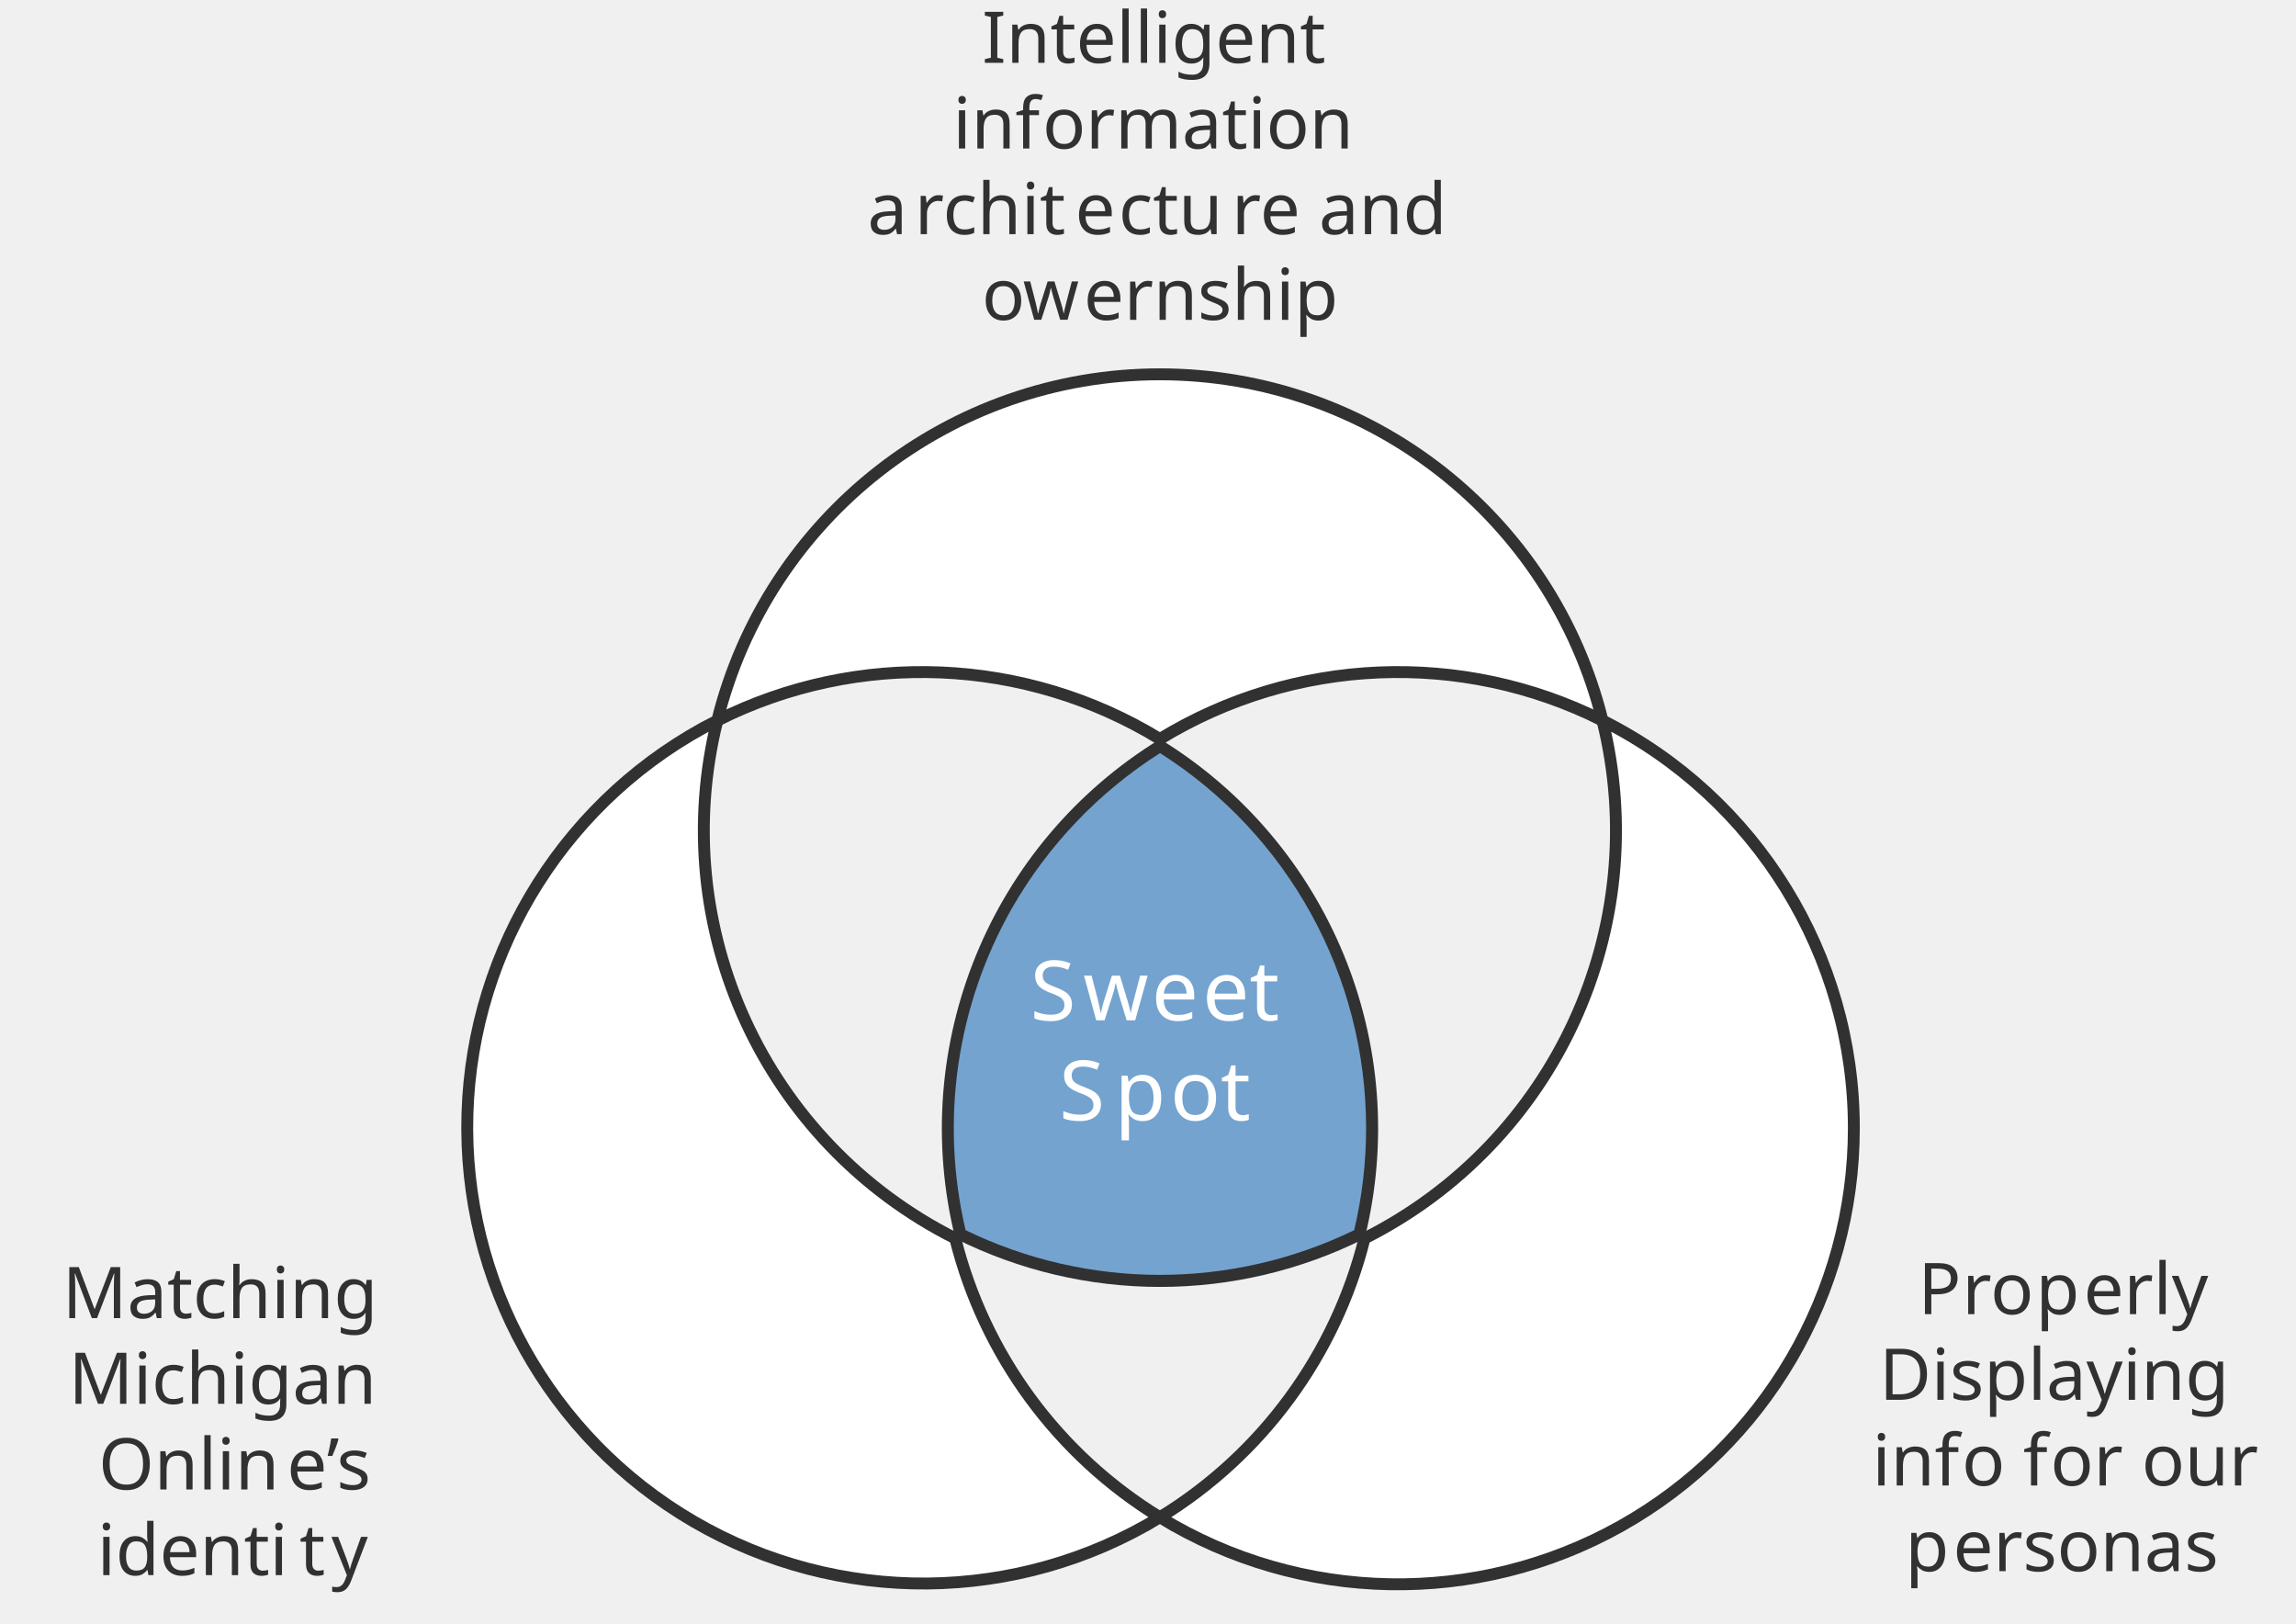
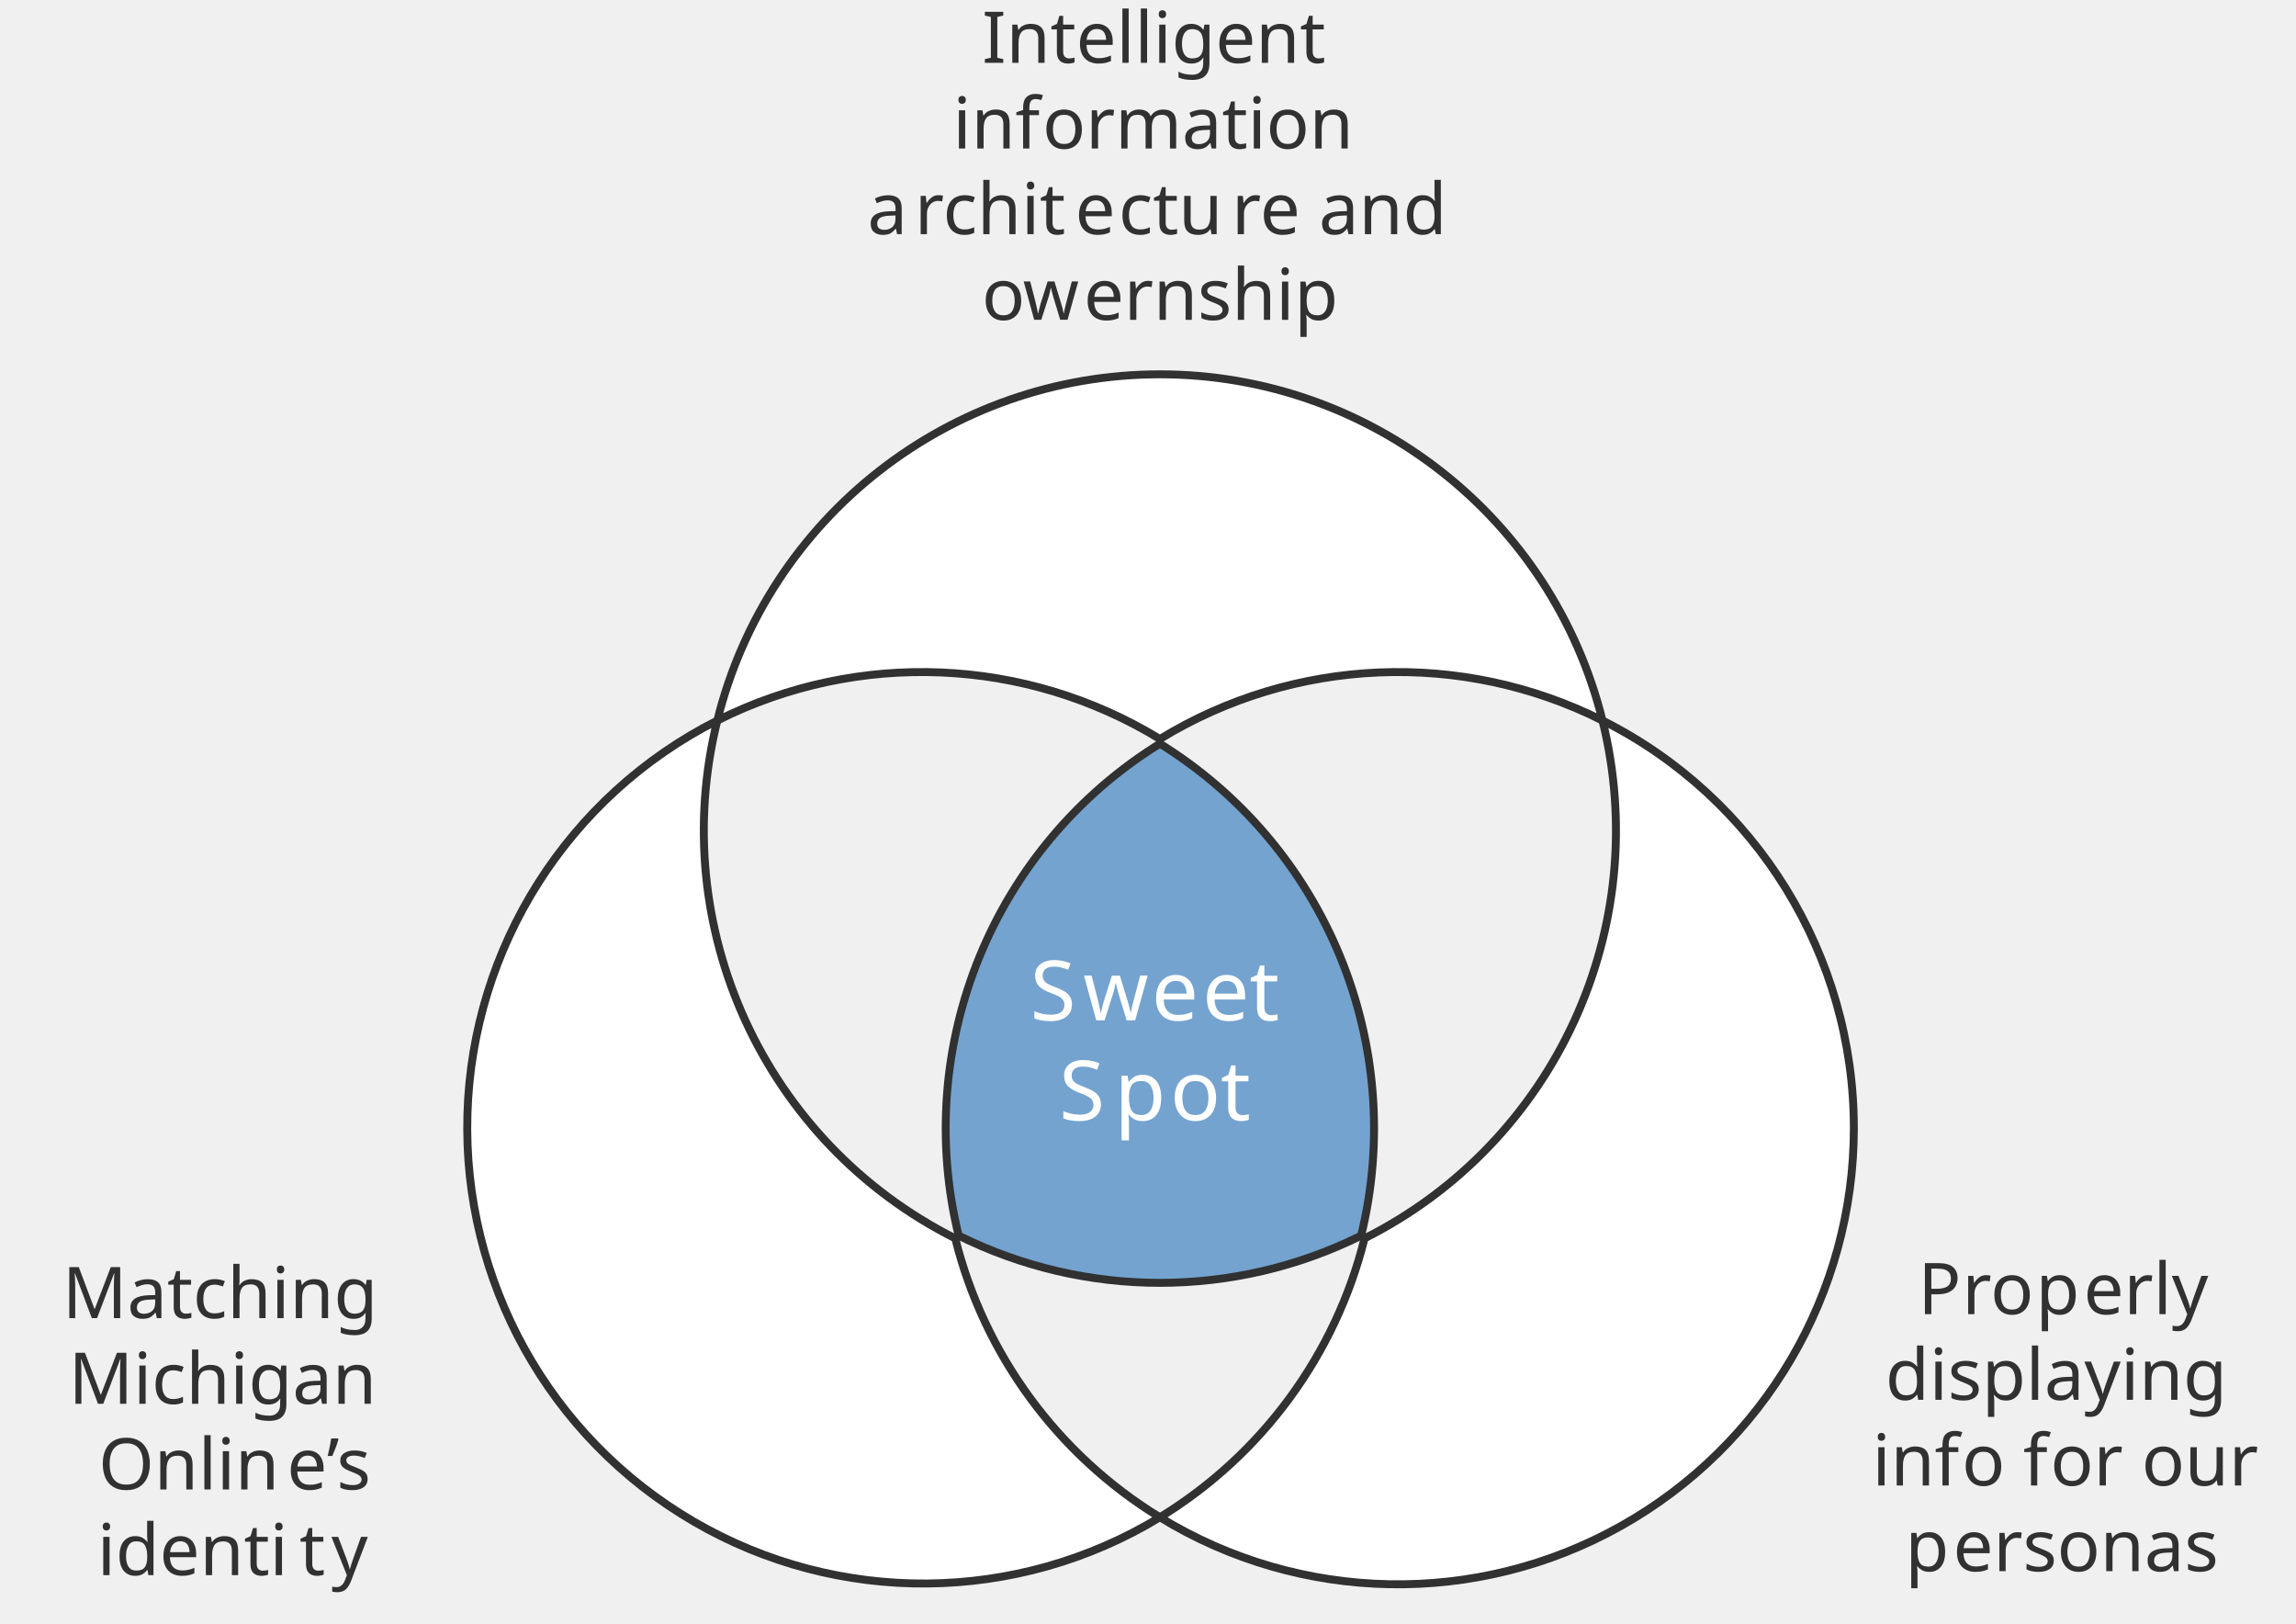
<svg xmlns="http://www.w3.org/2000/svg" width="579" height="409.45" viewBox="0 0 579 409.45">
  <defs>
-     <style>.cls-1{font-size:18px;font-family:ObjektivMk2-Regular, Objektiv Mk2;}.cls-1,.cls-10{fill:#313131;}.cls-2{letter-spacing:-0.02em;}.cls-3{letter-spacing:0.02em;}.cls-4{letter-spacing:-0.01em;}.cls-5{letter-spacing:-0.03em;}.cls-6{letter-spacing:-0.05em;}.cls-7{letter-spacing:0.01em;}.cls-11,.cls-8{fill:#fff;}.cls-8{stroke:#313131;stroke-miterlimit:10;stroke-width:3px;}.cls-9{fill:#74a3cf;}.cls-11{font-size:21px;font-family:ObjektivMk2-Medium, Objektiv Mk2;font-weight:500;}.cls-12{letter-spacing:-0.03em;}.cls-13{letter-spacing:-0.01em;}.cls-14{letter-spacing:0.01em;}.cls-15{letter-spacing:0em;}.cls-16{letter-spacing:0.01em;}</style>
+     <style>.cls-1{font-size:18px;font-family:ObjektivMk2-Regular, Objektiv Mk2;}.cls-1,.cls-10{fill:#313131;}.cls-2{letter-spacing:-0.02em;}.cls-3{letter-spacing:0.02em;}.cls-4{letter-spacing:-0.01em;}.cls-5{letter-spacing:-0.03em;}.cls-6{letter-spacing:-0.05em;}.cls-7{letter-spacing:0.01em;}.cls-11,.cls-8{fill:#fff;}.cls-8{stroke:#313131;stroke-miterlimit:10;stroke-width:2px;}.cls-9{fill:#74a3cf;}.cls-11{font-size:21px;font-family:ObjektivMk2-Medium, Objektiv Mk2;font-weight:500;}.cls-12{letter-spacing:-0.03em;}.cls-13{letter-spacing:-0.01em;}.cls-14{letter-spacing:0.01em;}.cls-15{letter-spacing:0em;}.cls-16{letter-spacing:0.01em;}</style>
  </defs>
  <g id="Layer_2" data-name="Layer 2">
    <g id="Layer_1-2" data-name="Layer 1">
      <text class="cls-1" transform="translate(247.64 15.84)">Intelligent <tspan x="-7.35" y="21.6">in</tspan>
        <tspan class="cls-2" x="8.4" y="21.6">f</tspan>
        <tspan x="15.26" y="21.6">ormation </tspan>
        <tspan x="-28.9" y="43.2">a</tspan>
        <tspan class="cls-2" x="-17" y="43.2">r</tspan>
        <tspan x="-9.85" y="43.2">chit</tspan>
        <tspan class="cls-3" x="23.48" y="43.2">e</tspan>
        <tspan x="34.44" y="43.2">ctu</tspan>
        <tspan class="cls-2" x="62.95" y="43.2">r</tspan>
        <tspan x="70.1" y="43.2">e and </tspan>
        <tspan class="cls-4" x="-0.04" y="64.8">ow</tspan>
        <tspan x="25.66" y="64.8">ernship</tspan>
      </text>
      <text class="cls-1" transform="translate(15.73 332.34)">Matching <tspan x="1.56" y="21.6">Michigan </tspan>
        <tspan x="9.1" y="43.2">Onlin</tspan>
        <tspan class="cls-5" x="56.62" y="43.2">e</tspan>
        <tspan class="cls-6" x="66.68" y="43.2">’</tspan>
        <tspan x="69.16" y="43.2">s </tspan>
        <tspan x="8.78" y="64.8">identi</tspan>
        <tspan class="cls-7" x="59.78" y="64.8">t</tspan>
        <tspan x="67.84" y="64.8">y</tspan>
      </text>
      <text class="cls-1" transform="translate(483.68 331.34)">
        <tspan class="cls-4">P</tspan>
        <tspan class="cls-2" x="11.12" y="0">r</tspan>
        <tspan x="18.27" y="0">o</tspan>
        <tspan class="cls-7" x="29.68" y="0">p</tspan>
        <tspan x="41.76" y="0">erly </tspan>
-         <tspan x="-9.78" y="21.6">Displaying </tspan>
+         <tspan x="-8.22" y="21.6">displaying </tspan>
        <tspan x="-11.55" y="43.2">in</tspan>
        <tspan class="cls-2" x="4.2" y="43.2">f</tspan>
        <tspan x="11.06" y="43.2">o </tspan>
        <tspan class="cls-2" x="26.52" y="43.2">f</tspan>
        <tspan x="33.38" y="43.2">or our </tspan>
        <tspan class="cls-7" x="-3.24" y="64.8">p</tspan>
        <tspan x="8.84" y="64.8">ersonas</tspan>
      </text>
      <path class="cls-8" d="M404.11,181.66a115.12,115.12,0,0,0-111.61,4.67,115.12,115.12,0,0,0-111.61-4.67,115,115,0,0,1,223.22,0Z" />
      <path class="cls-8" d="M292.5,382.57A115,115,0,1,1,180.89,181.66a115.13,115.13,0,0,0,60,130.58A115.11,115.11,0,0,0,292.5,382.57Z" />
      <path class="cls-8" d="M467.5,284.45a115,115,0,0,1-175,98.12,115.11,115.11,0,0,0,51.61-70.33,115.13,115.13,0,0,0,60-130.58A115,115,0,0,1,467.5,284.45Z" />
-       <path class="cls-9" d="M292.5,323a112.32,112.32,0,0,1-50.32-11.74A113.64,113.64,0,0,1,292.5,188.09a113.64,113.64,0,0,1,50.32,123.12A112.32,112.32,0,0,1,292.5,323Z" />
-       <path class="cls-10" d="M292.5,189.86a111.92,111.92,0,0,1,52,94.59,111.71,111.71,0,0,1-3,25.72,112.15,112.15,0,0,1-98,0,112.25,112.25,0,0,1,11.75-81.28,112.87,112.87,0,0,1,37.27-39m0-3.53a115.13,115.13,0,0,0-51.61,125.91,115.18,115.18,0,0,0,103.22,0A115.13,115.13,0,0,0,292.5,186.33Z" />
+       <path class="cls-9" d="M292.5,323.45a112.75,112.75,0,0,1-50.75-11.9,114.13,114.13,0,0,1,50.75-124,114.13,114.13,0,0,1,50.75,124.05A112.75,112.75,0,0,1,292.5,323.45Z" />
+       <path class="cls-10" d="M292.5,188.68a113.14,113.14,0,0,1,49.89,122.18,113.17,113.17,0,0,1-99.78,0A113,113,0,0,1,292.5,188.68m0-2.35a115.13,115.13,0,0,0-51.61,125.91,115.18,115.18,0,0,0,103.22,0A115.13,115.13,0,0,0,292.5,186.33Z" />
      <text class="cls-11" transform="translate(259.77 257.27)">
        <tspan class="cls-12">S<tspan class="cls-13" x="13.36" y="0">w</tspan>
          <tspan class="cls-14" x="30.62" y="0">e</tspan>
          <tspan class="cls-15" x="43.45" y="0">et </tspan>
        </tspan>
        <tspan x="7.31" y="25.2">S</tspan>
        <tspan class="cls-16" x="21.29" y="25.2">p</tspan>
        <tspan x="35.32" y="25.2">ot</tspan>
      </text>
    </g>
  </g>
</svg>
